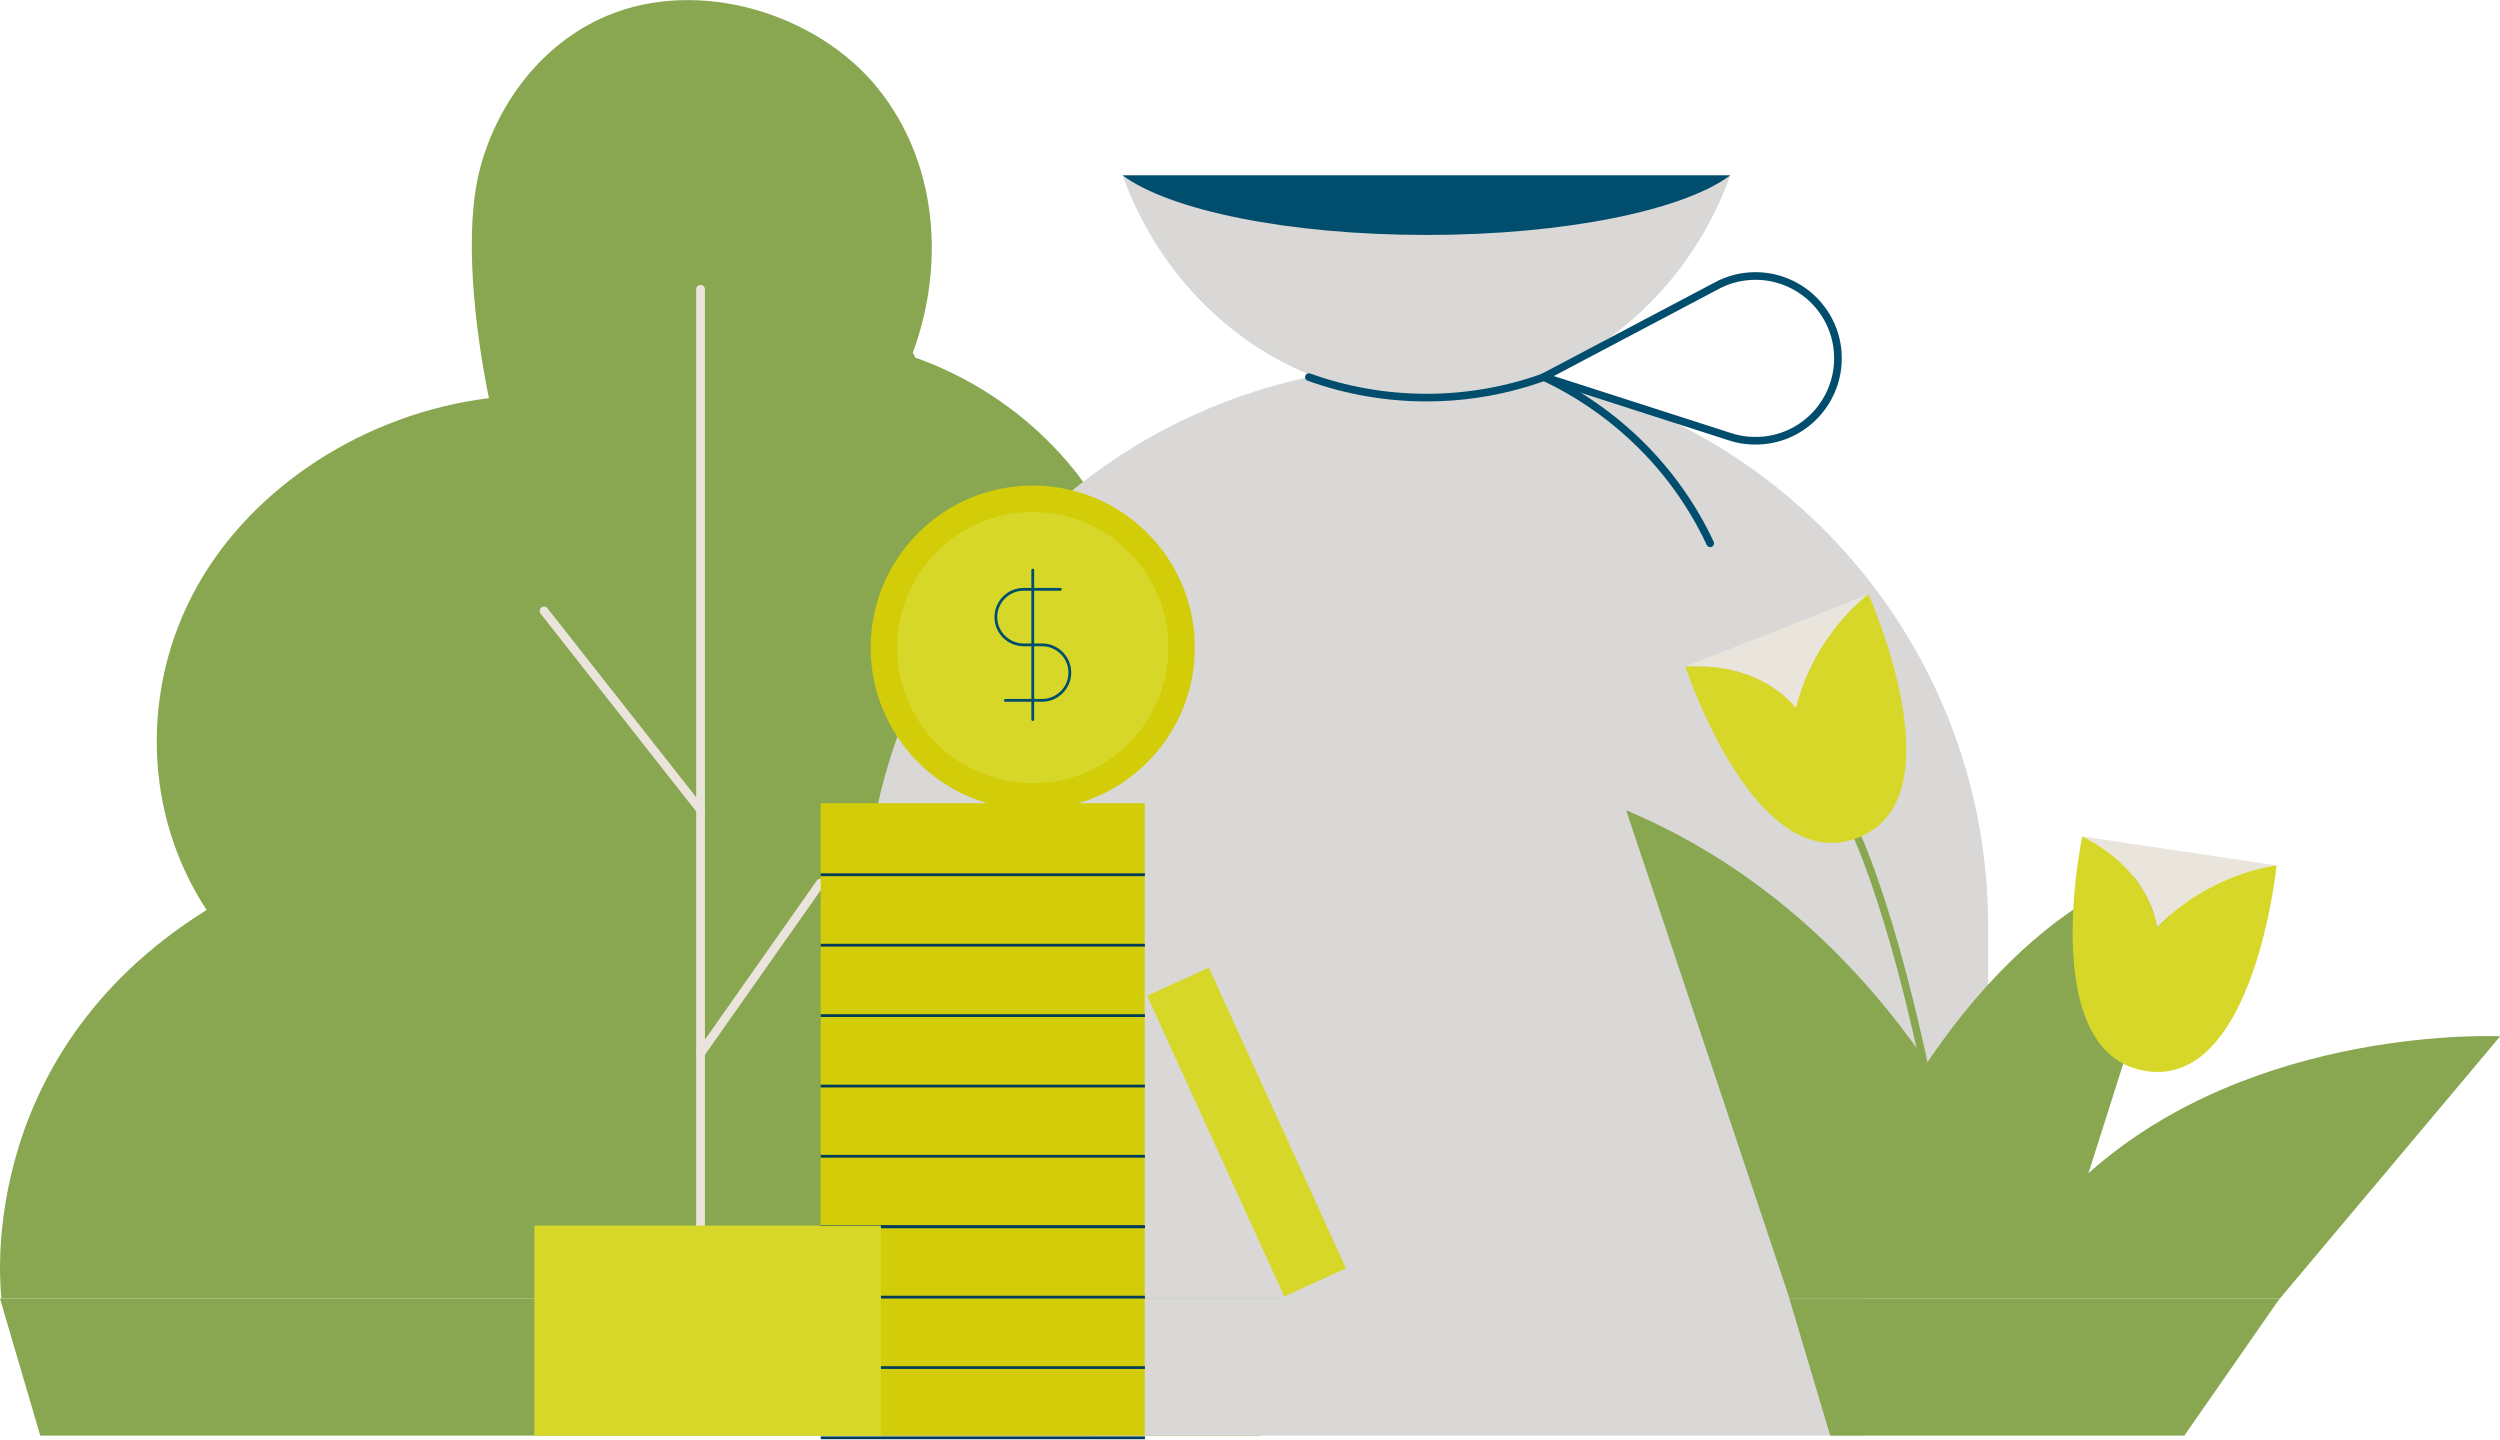
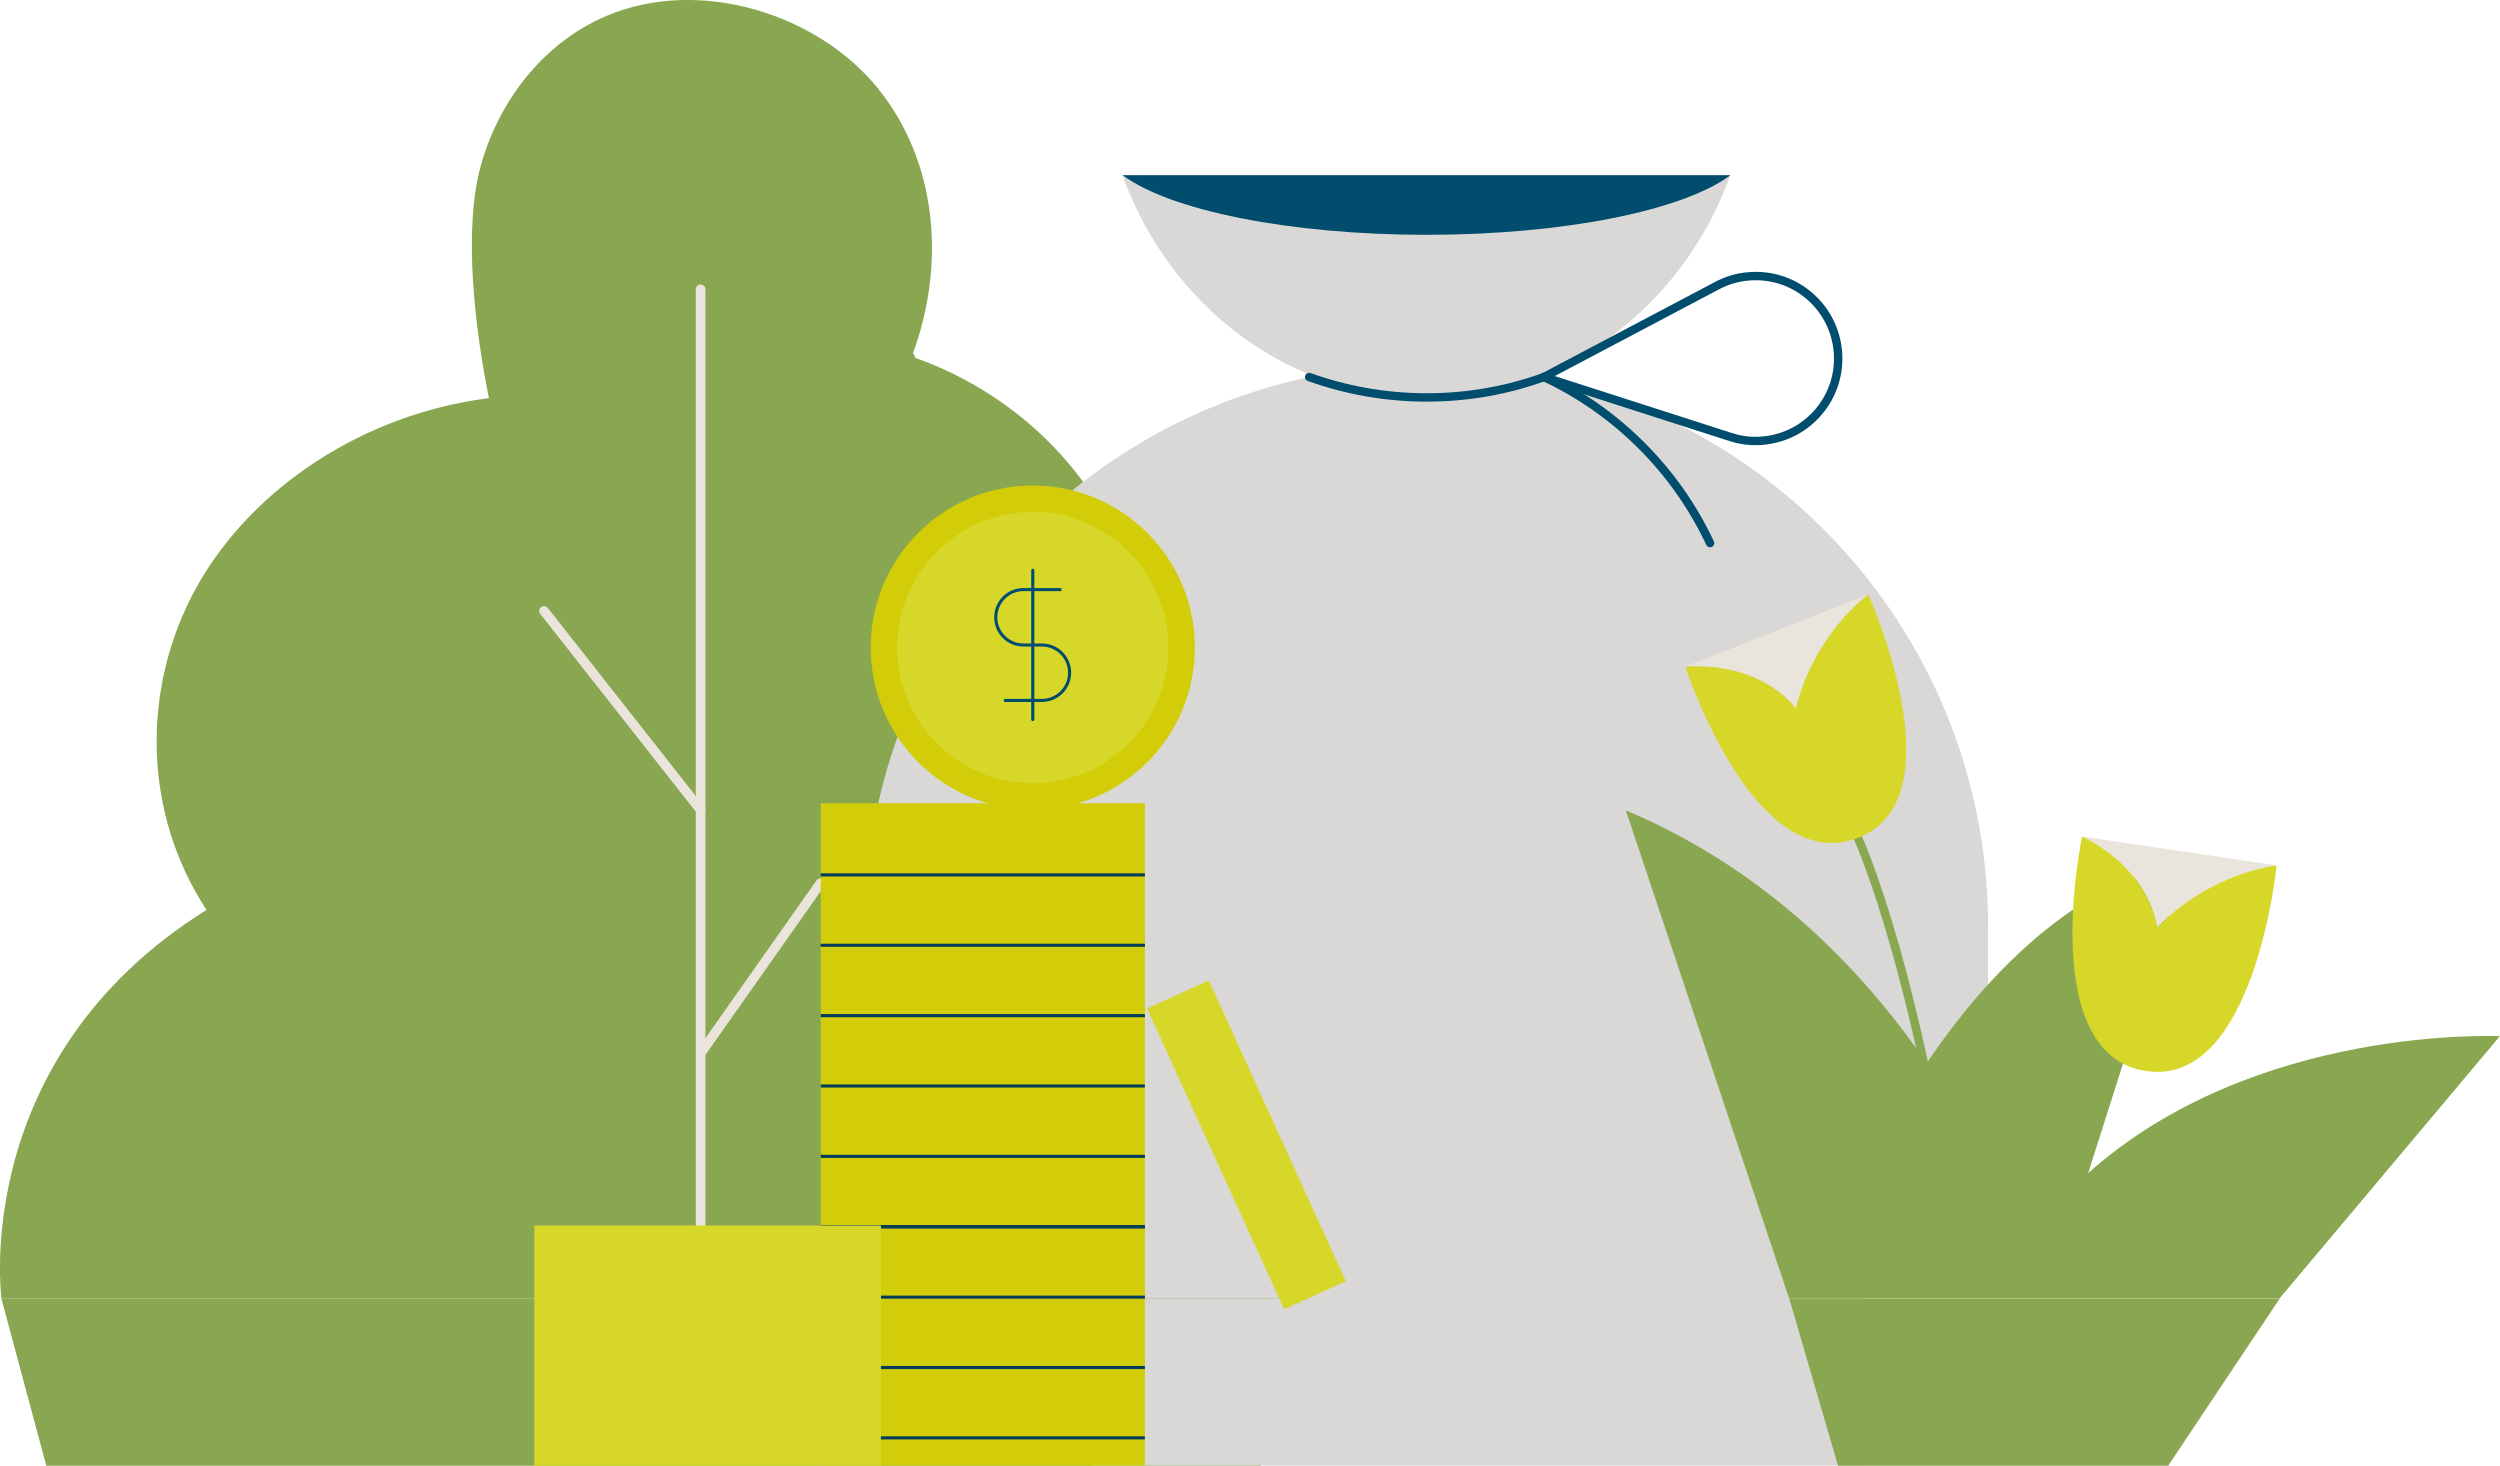
- <svg xmlns="http://www.w3.org/2000/svg" id="Layer_1" version="1.1" viewBox="0 0 1341.8 772.5">
+ <svg xmlns="http://www.w3.org/2000/svg" id="Layer_1" version="1.1" viewBox="0 0 1371.3 804">
  <defs>
    <style>
      .st0 {
        fill: #d6d729;
      }

      .st1 {
        fill: #d2cd08;
      }

      .st2 {
-         fill: #004d6e;
+         stroke: #013d5b;
      }

-       .st3 {
-         fill: #d9d8d6;
-       }
- 
-       .st4 {
-         fill: #eae5dc;
-       }
- 
-       .st5 {
-         stroke: #88a750;
-         stroke-width: 4.1px;
-       }
- 
-       .st5, .st6, .st7, .st8, .st9 {
+       .st2, .st3, .st4, .st5, .st6 {
        fill: none;
        stroke-linejoin: round;
      }

-       .st5, .st7, .st8, .st9 {
+       .st2, .st5 {
+         stroke-width: 1.7px;
+       }
+ 
+       .st7 {
+         fill: #004d6e;
+       }
+ 
+       .st8 {
+         fill: #d9d8d6;
+       }
+ 
+       .st9 {
+         fill: #eae5dc;
+       }
+ 
+       .st3 {
+         stroke: #eae4dc;
+         stroke-width: 5.3px;
+       }
+ 
+       .st3, .st4, .st5, .st6 {
        stroke-linecap: round;
+       }
+ 
+       .st4 {
+         stroke-width: 4.6px;
+       }
+ 
+       .st4, .st5 {
+         stroke: #004d6e;
      }

      .st10 {
        fill: #88a750;
      }

      .st6 {
-         stroke: #013d5b;
-       }
- 
-       .st6, .st9 {
-         stroke-width: 1.5px;
-       }
- 
-       .st7 {
-         stroke-width: 4.1px;
-       }
- 
-       .st7, .st9 {
-         stroke: #004d6e;
-       }
- 
-       .st8 {
-         stroke: #eae4dc;
+         stroke: #88a750;
        stroke-width: 4.7px;
      }
    </style>
  </defs>
-   <polygon class="st10" points="676.7 770.5 21.6 770.5 0 697 676.7 697 676.7 770.5" />
-   <rect class="st3" x="585.9" y="695.7" width="414.5" height="74.8" />
+   <polygon class="st10" points="691.6 804 25.4 804 .8 712.4 691.6 712.4 691.6 804" />
+   <rect class="st8" x="598.8" y="711" width="423.6" height="92.9" />
  <g>
-     <path class="st10" d="M689.2,697c15.9-88.6-38-184.7-125.3-229.3,41-41.3,57.8-101.2,43.5-155.2-14.3-54-59.3-100.5-116.5-120.7.3,0,.6,0-1-2.4,17.4-47,13.5-102.2-18.9-142.2C438.7,7.3,375.1-12.5,325.5,8.6c-35.1,14.9-58.5,47.2-67.7,81.2-9.2,34.1-2.9,87,4.6,123.9-66.3,8.2-126.9,47.4-156.9,101.5-30,54.1-28.6,121.5,5.4,173.2C-16.6,567.9.8,696.6.8,697h688.4Z" />
+     <path class="st10" d="M704.3,712.4c16.3-90.6-38.9-188.8-128-234.3,41.9-42.2,59.1-103.4,44.5-158.6-14.6-55.2-60.6-102.7-119-123.3.3,0,.6,0-1-2.5,17.7-48.1,13.8-104.4-19.3-145.3C448.3,7.4,383.4-12.8,332.7,8.7c-35.8,15.2-59.8,48.2-69.2,83-9.4,34.8-3,88.9,4.7,126.7-67.7,8.4-129.7,48.5-160.4,103.7-30.7,55.3-29.3,124.2,5.5,177C-17,580.4.8,711.9.8,712.4h703.5Z" />
    <g>
-       <line class="st8" x1="376" y1="155.3" x2="376" y2="697" />
-       <line class="st8" x1="376" y1="434.7" x2="292" y2="327.9" />
-       <line class="st8" x1="376" y1="565.4" x2="440.3" y2="474" />
+       <line class="st3" x1="384.3" y1="158.7" x2="384.3" y2="712.4" />
+       <line class="st3" x1="384.3" y1="444.3" x2="298.4" y2="335.1" />
+       <line class="st3" x1="384.3" y1="577.8" x2="450" y2="484.5" />
    </g>
  </g>
  <g id="Bag">
-     <path id="Bag_Base" class="st3" d="M705,201.9c-47.1-18.5-84.6-58-102.5-107.8h326.2c-17.9,49.8-55.4,89.3-102.5,107.8,137.5,28.1,240.9,149.6,240.9,295.4v110.8c0,49.1-39.8,89-89,89h-425.1c-49.1,0-89-39.8-89-89v-110.8c0-145.7,103.4-267.3,240.9-295.4Z" />
-     <path id="Open_Top" class="st2" d="M928.7,94.1c-25.1,18.7-88.6,32-163.1,32-74.5,0-138-13.3-163.1-32h326.2Z" />
+     <path id="Bag_Base" class="st8" d="M720.5,206.3c-48.1-18.9-86.5-59.3-104.8-110.2h333.4c-18.3,50.9-56.6,91.3-104.8,110.2,140.5,28.7,246.2,152.9,246.2,301.9v113.2c0,50.2-40.7,90.9-90.9,90.9h-434.4c-50.2,0-90.9-40.7-90.9-90.9v-113.2c0-149,105.7-273.2,246.2-301.9Z" />
+     <path id="Open_Top" class="st7" d="M949.2,96.1c-25.6,19.1-90.6,32.7-166.7,32.7s-141.1-13.6-166.7-32.7h333.4Z" />
    <g id="Tie">
      <g>
-         <path class="st7" d="M828.7,202.4c-19.7,7.1-40.9,11-63.1,11-22.1,0-43.4-3.9-63.1-11" />
-         <path class="st7" d="M828.7,202.4c18.9,8.9,36.7,21.2,52.4,36.8,15.7,15.7,27.9,33.4,36.8,52.4" />
-         <path class="st7" d="M928.2,234.3l-99.5-32,92.4-48.8c5.2-2.8,11-4.7,17.3-5.2,24.3-2.1,45.8,15.9,47.9,40.2,2.1,24.3-15.9,45.8-40.2,47.9-6.3.5-12.3-.2-17.9-2.1Z" />
+         <path class="st4" d="M846.9,206.8c-20.1,7.3-41.8,11.2-64.4,11.2-22.6,0-44.3-4-64.4-11.2" />
+         <path class="st4" d="M846.9,206.8c19.4,9.1,37.5,21.6,53.5,37.6,16,16,28.5,34.1,37.6,53.5" />
+         <path class="st4" d="M948.6,239.5l-101.7-32.7,94.5-49.9c5.3-2.9,11.3-4.8,17.7-5.3,24.9-2.2,46.8,16.2,49,41.1,2.2,24.9-16.2,46.8-41.1,49-6.4.6-12.6-.2-18.3-2.2Z" />
      </g>
    </g>
  </g>
  <g id="flowers">
    <g id="flowers_right">
-       <path class="st5" d="M994.2,443.2s31.7,61,57,230.9" />
+       <path class="st6" d="M1016.1,453s32.4,62.4,58.2,236" />
      <g>
-         <path class="st4" d="M1002.8,319l-98.2,38.7c42.3-2.5,59.3,22.4,59.3,22.4,9.9-40.3,38.9-61.2,38.9-61.2Z" />
-         <path class="st0" d="M963.9,380.2c9.9-40.3,38.9-61.2,38.9-61.2,0,0,49.2,109-5.3,130.5-10.8,4.3-20.9,3.5-30.2-.6-38.6-17.1-62.7-91.1-62.7-91.1,42.3-2.5,59.3,22.4,59.3,22.4Z" />
+         <path class="st9" d="M1024.9,326l-100.4,39.6c43.2-2.6,60.6,22.9,60.6,22.9,10.1-41.2,39.7-62.5,39.7-62.5Z" />
+         <path class="st0" d="M985.1,388.6c10.1-41.2,39.7-62.5,39.7-62.5,0,0,50.3,111.4-5.4,133.4-11,4.4-21.4,3.5-30.9-.7-39.5-17.4-64.1-93.1-64.1-93.1,43.2-2.6,60.6,22.9,60.6,22.9Z" />
      </g>
-       <path class="st10" d="M1034.2,570.6c69.5-103.4,140-108.6,140-108.6l-53.3,167.7c89.5-80,221-73.5,221-73.5l-118.3,140.8h-263.1l-87.7-262.1c74.4,31.3,126.3,84.3,161.5,135.6Z" />
+       <path class="st10" d="M1056.9,583.1c71-105.7,143-111,143-111l-54.5,171.4c91.5-81.8,225.8-75.1,225.8-75.1l-120.9,143.9h-268.9l-89.6-267.8c76,32,129,86.2,165,138.6Z" />
      <g>
-         <path class="st4" d="M1221.9,464.5l-104.4-15.6c37.9,19,40.1,49.1,40.1,49.1,28.7-29.9,64.3-33.5,64.3-33.5Z" />
-         <path class="st0" d="M1117.5,448.9c37.9,19,40.1,49.1,40.1,49.1,28.7-29.9,64.3-33.5,64.3-33.5,0,0-11.9,119-69.8,110.4-11.5-1.7-19.8-7.5-25.8-15.7-24.9-34.1-8.7-110.3-8.7-110.3Z" />
+         <path class="st9" d="M1248.8,474.7l-106.7-15.9c38.7,19.4,41,50.2,41,50.2,29.3-30.6,65.7-34.3,65.7-34.3Z" />
+         <path class="st0" d="M1142.1,458.8c38.7,19.4,41,50.2,41,50.2,29.3-30.6,65.7-34.3,65.7-34.3,0,0-12.1,121.6-71.4,112.8-11.8-1.7-20.3-7.6-26.4-16-25.5-34.9-8.9-112.7-8.9-112.7Z" />
      </g>
    </g>
  </g>
  <g>
    <g id="Front_stack">
-       <rect id="Front_stack_path" class="st1" x="440.5" y="431.1" width="173.9" height="339.4" />
+       <rect id="Front_stack_path" class="st1" x="450.2" y="440.6" width="177.8" height="363.3" />
      <g id="Lines">
-         <line class="st6" x1="440.5" y1="507.3" x2="614.5" y2="507.3" />
-         <line class="st6" x1="440.5" y1="469.5" x2="614.5" y2="469.5" />
-         <line class="st6" x1="440.5" y1="545.1" x2="614.5" y2="545.1" />
-         <line class="st6" x1="440.5" y1="582.9" x2="614.5" y2="582.9" />
-         <line class="st6" x1="440.5" y1="620.6" x2="614.5" y2="620.6" />
-         <line class="st6" x1="440.5" y1="658.4" x2="614.5" y2="658.4" />
+         <line class="st2" x1="450.2" y1="518.5" x2="628" y2="518.5" />
+         <line class="st2" x1="450.2" y1="479.9" x2="628" y2="479.9" />
+         <line class="st2" x1="450.2" y1="557.1" x2="628" y2="557.1" />
+         <line class="st2" x1="450.2" y1="595.7" x2="628" y2="595.7" />
+         <line class="st2" x1="450.2" y1="634.3" x2="628" y2="634.3" />
+         <line class="st2" x1="450.2" y1="672.9" x2="628" y2="672.9" />
      </g>
      <g id="Lines1" data-name="Lines">
-         <line class="st6" x1="440.5" y1="696.2" x2="614.5" y2="696.2" />
-         <line class="st6" x1="440.5" y1="658.4" x2="614.5" y2="658.4" />
-         <line class="st6" x1="440.5" y1="734" x2="614.5" y2="734" />
-         <line class="st6" x1="440.5" y1="771.7" x2="614.5" y2="771.7" />
+         <line class="st2" x1="450.2" y1="711.5" x2="628" y2="711.5" />
+         <line class="st2" x1="450.2" y1="672.9" x2="628" y2="672.9" />
+         <line class="st2" x1="450.2" y1="750.1" x2="628" y2="750.1" />
+         <line class="st2" x1="450.2" y1="788.7" x2="628" y2="788.7" />
      </g>
    </g>
-     <rect id="Front_Coin" class="st0" x="286.8" y="657.8" width="186" height="39.3" />
-     <rect id="Leaning_Coin" class="st0" x="579.9" y="589.2" width="177.4" height="36.4" transform="translate(944.5 -252.7) rotate(65.5)" />
+     <rect id="Front_Coin" class="st0" x="293.1" y="672.2" width="190.1" height="40.1" />
+     <rect id="Leaning_Coin" class="st0" x="592.7" y="609.2" width="181.3" height="37.2" transform="translate(971.6 -254.2) rotate(65.5)" />
    <g id="Coin">
-       <circle id="Outside" class="st1" cx="554.3" cy="347.6" r="87" />
-       <circle id="Inside" class="st0" cx="554.3" cy="347.6" r="72.8" />
+       <circle id="Outside" class="st1" cx="566.5" cy="355.2" r="88.9" />
+       <circle id="Inside" class="st0" cx="566.5" cy="355.2" r="74.4" />
    </g>
    <g id="Dollar_sign">
      <g>
-         <path class="st9" d="M539.6,375.9h19.7c8.2,0,14.9-6.7,14.9-14.9s-6.7-14.9-14.9-14.9h-9.9c-8.2,0-14.9-6.7-14.9-14.9,0-8.2,6.7-14.9,14.9-14.9h19.7" />
-         <line class="st9" x1="554.3" y1="306" x2="554.3" y2="386.2" />
+         <path class="st5" d="M551.4,384.2h20.1c8.4,0,15.2-6.8,15.2-15.2s-6.8-15.2-15.2-15.2h-10.1c-8.4,0-15.2-6.8-15.2-15.2,0-8.4,6.8-15.2,15.2-15.2h20.1" />
+         <line class="st5" x1="566.5" y1="312.8" x2="566.5" y2="394.7" />
      </g>
    </g>
  </g>
-   <rect id="Front_Coin1" data-name="Front_Coin" class="st0" x="286.8" y="696.4" width="186" height="74.2" />
-   <polygon class="st10" points="960.4 697 982.3 770.5 1172.4 770.5 1223.5 697 960.4 697" />
+   <rect id="Front_Coin1" data-name="Front_Coin" class="st0" x="293.1" y="711.7" width="190.1" height="92.3" />
+   <polygon class="st10" points="981.5 712.4 1008.2 804 1189.3 804 1250.4 712.4 981.5 712.4" />
</svg>
